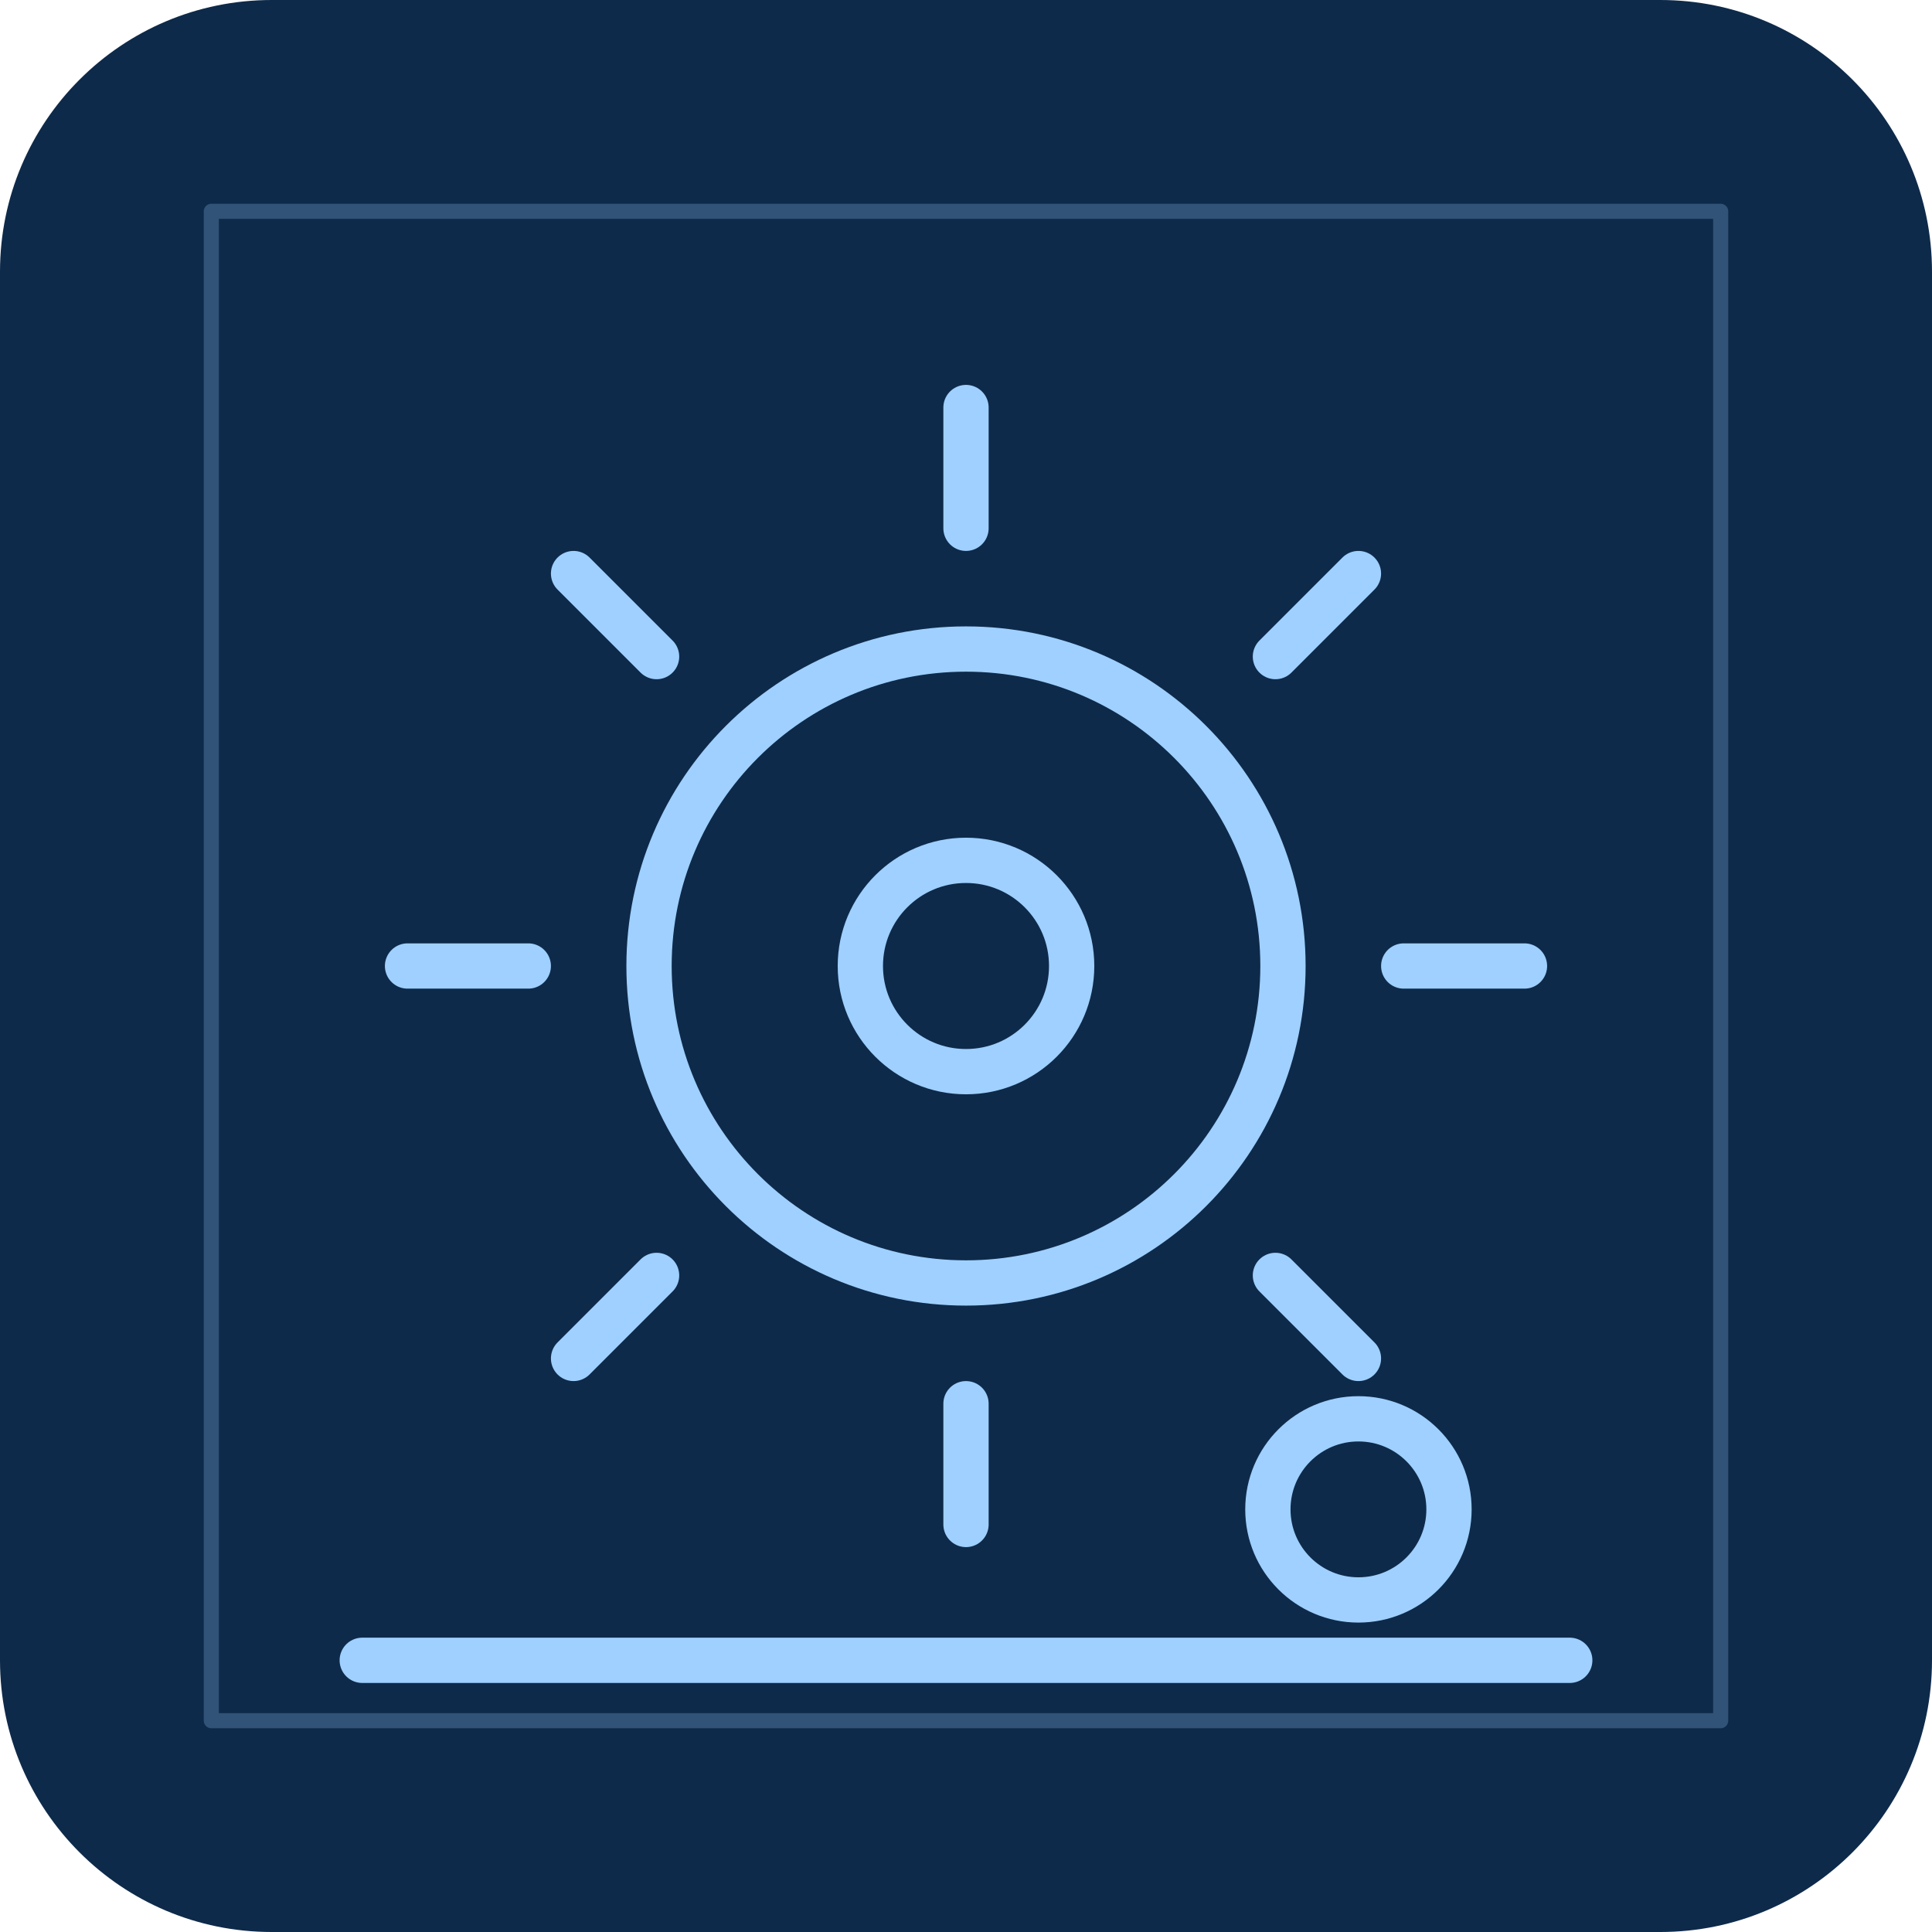
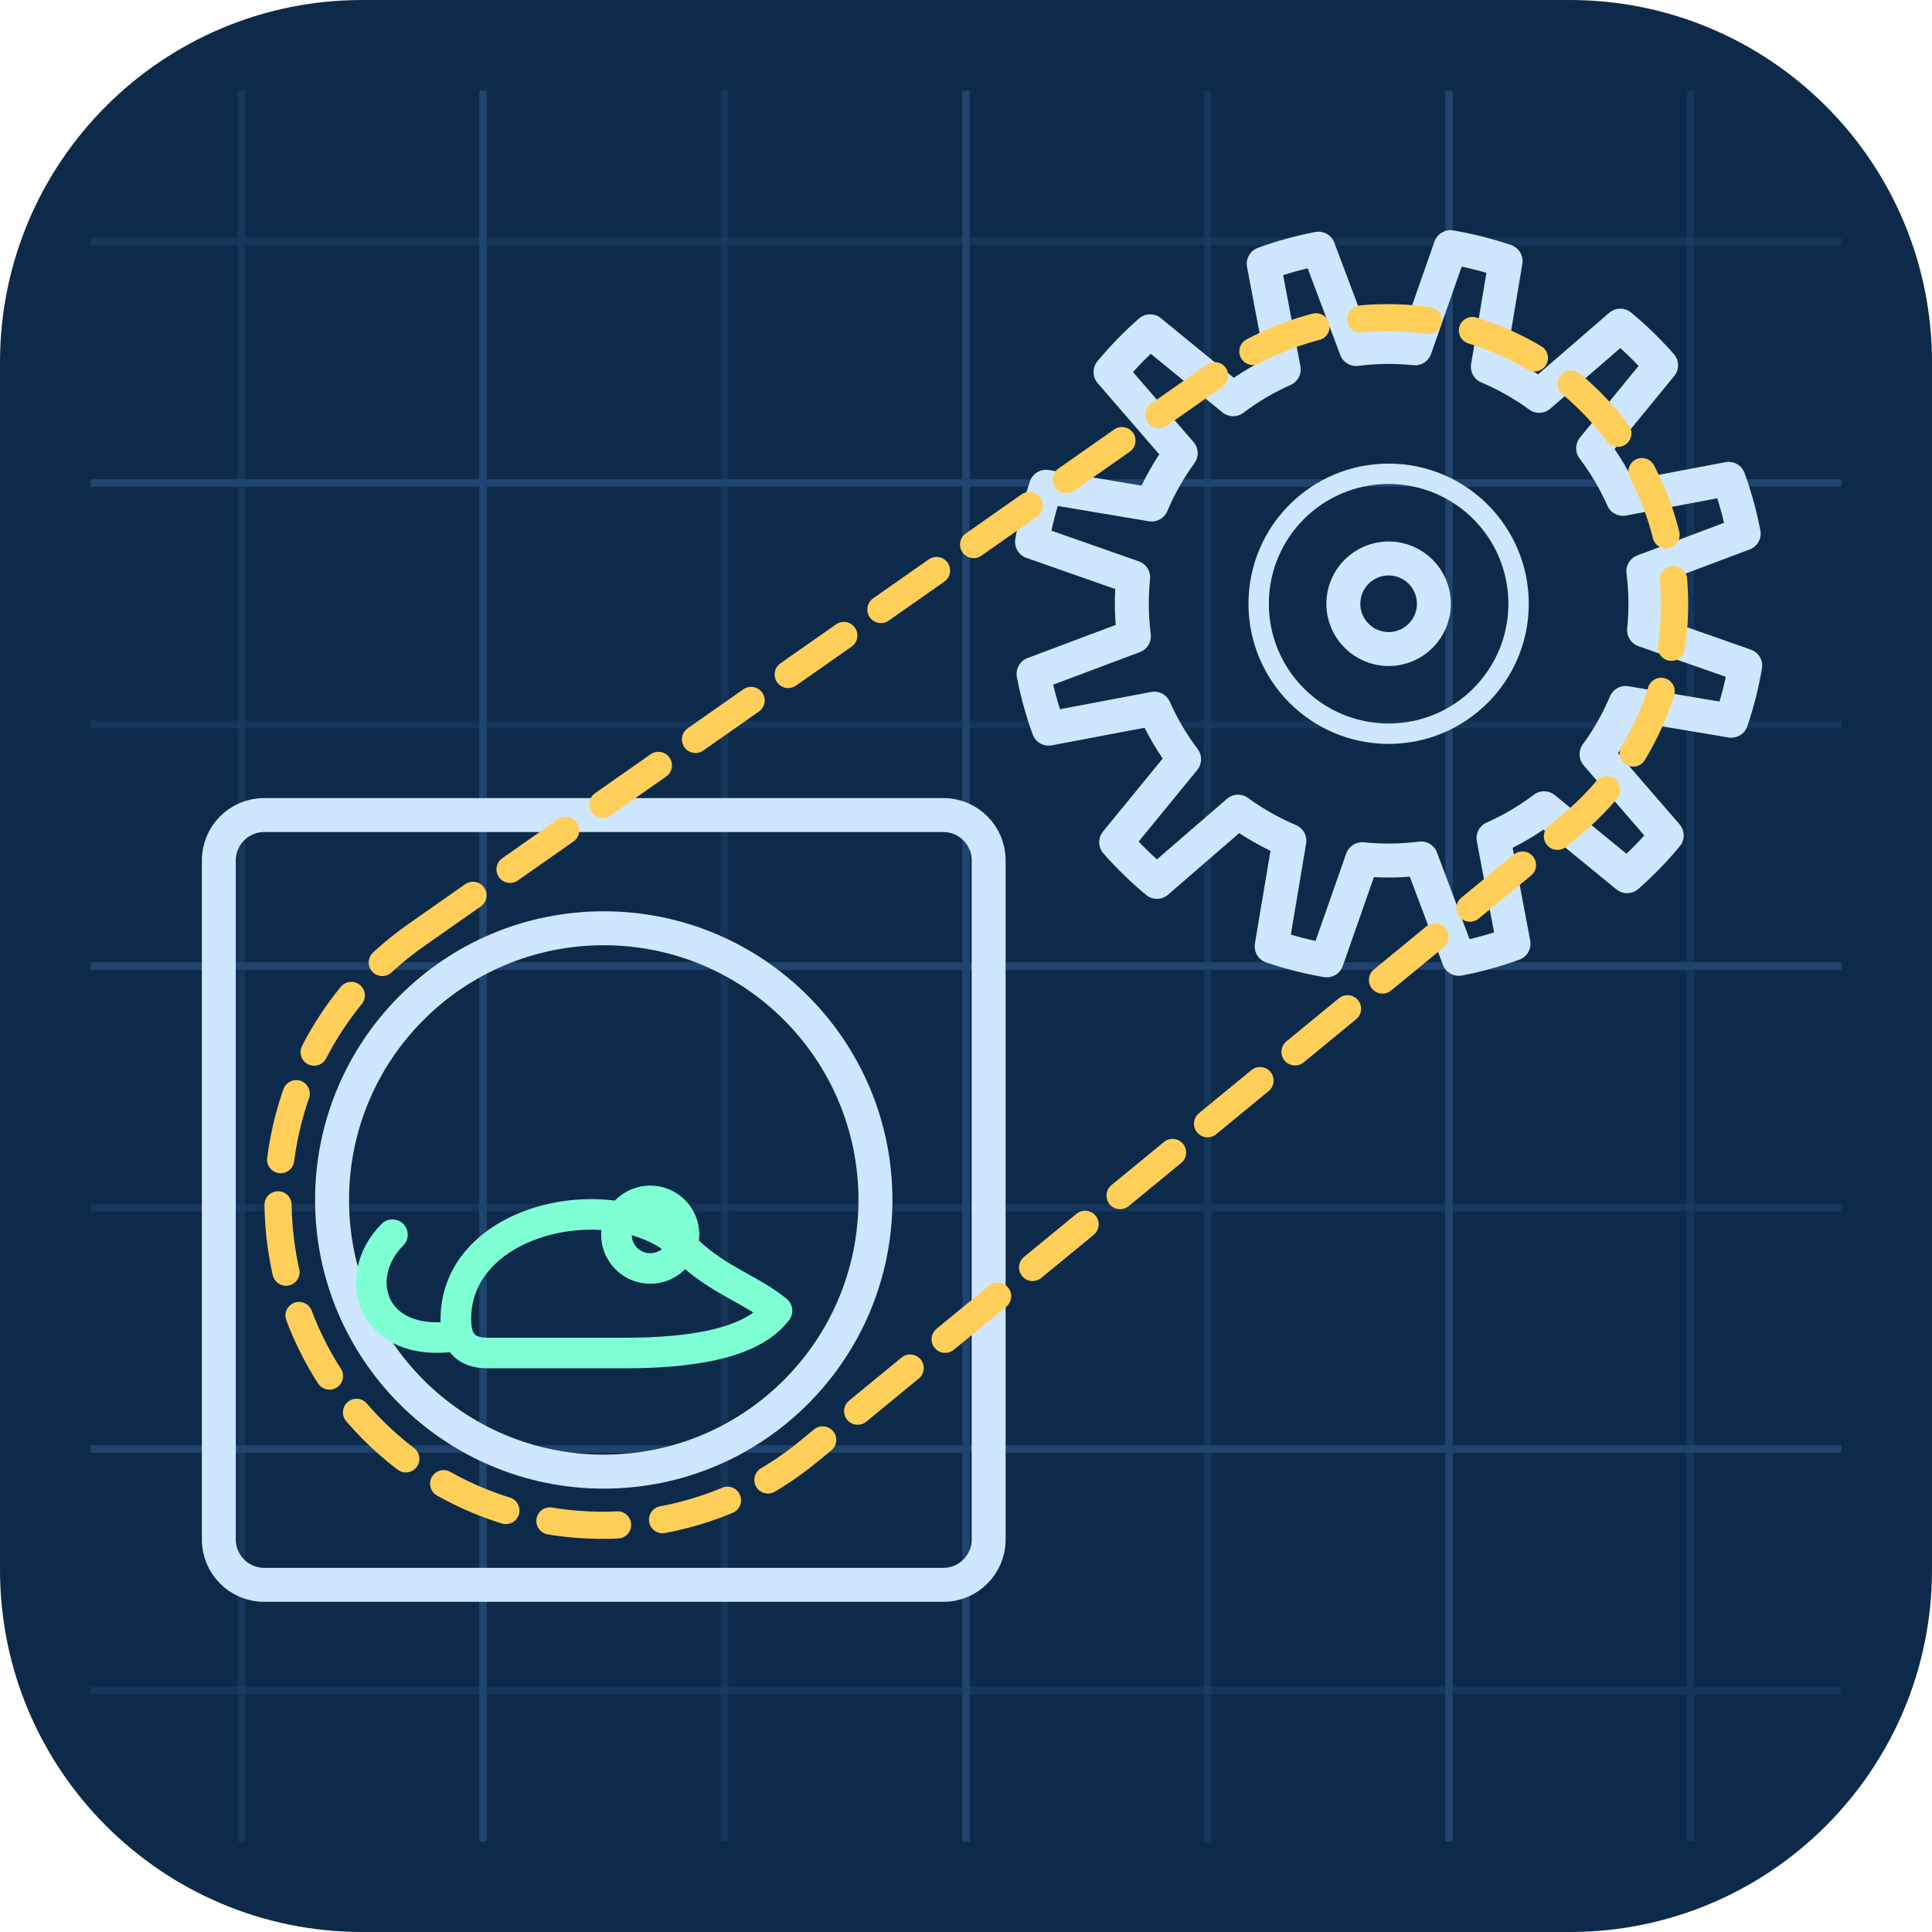
<svg xmlns="http://www.w3.org/2000/svg" viewBox="0 0 512 512">
-   <rect width="512" height="512" rx="72" fill="#0e2a4a" />
-   <g fill="none" stroke="#9fd0ff" stroke-width="12" stroke-linecap="round" stroke-linejoin="round">
-     <path d="M56 56H456M56 456H456M56 56V456M456 56V456" stroke-opacity="0.25" stroke-width="4" />
-     <circle cx="256" cy="256" r="84" />
-     <circle cx="256" cy="256" r="28" />
-     <path d="M256 140V108M256 404V372M140 256H108M404 256H372M174 174L152 152M360 360L338 338M338 174L360 152M152 360L174 338" />
-     <path d="M96 440H416" />
-     <circle cx="360" cy="400" r="24" />
+   <rect width="512" height="512" rx="96" fill="#0e2a4a" />
+   <g stroke="#2a5585" stroke-width="2" opacity=".6">
+     <path d="M64 24V488M24 64H488" opacity=".45" />
+     <path d="M128 24V488M24 128H488" />
+     <path d="M192 24V488M24 192H488" opacity=".45" />
+     <path d="M256 24V488M24 256H488" />
+     <path d="M320 24V488M24 320H488" opacity=".45" />
+     <path d="M384 24V488M24 384H488" />
+     <path d="M448 24V488M24 448H488" opacity=".45" />
+   </g>
+   <g>
+     <rect x="58" y="216" width="204" height="204" rx="12" fill="none" stroke="#cfe6ff" stroke-width="9" stroke-linecap="round" stroke-linejoin="round" />
+     <circle cx="160" cy="318" r="72" fill="none" stroke="#cfe6ff" stroke-width="9" stroke-linecap="round" stroke-linejoin="round" />
+     <g transform="translate(160 344) scale(0.56)" fill="none" stroke="#7fffd4" stroke-width="14.464" stroke-linecap="round" stroke-linejoin="round">
+       <path d="M-70 10 C-70 -40 10 -55 40 -22 C55 -8 70 -4 82 6 C70 22 40 26 10 26 L-55 26 C-66 26 -70 20 -70 10 Z" />
+       <circle cx="22" cy="-30" r="16" />
+       <circle cx="62" cy="-2" r="2.314" fill="#7fffd4" stroke="none" />
+       <path d="M-70 18 C-110 24 -120 -10 -100 -30" />
+     </g>
+     <path d="M435.7 167.0 L462.5 176.4 A95.94 95.94 0 0 1 458.8 191.0 L430.8 186.3 A68.06 68.06 0 0 1 423.1 199.9 L441.7 221.4 A95.94 95.94 0 0 1 431.2 232.2 L409.2 214.2 A68.06 68.06 0 0 1 395.8 222.1 L401.1 250.1 A95.94 95.94 0 0 1 386.6 254.1 L376.6 227.5 A68.06 68.06 0 0 1 361.0 227.7 L351.6 254.5 A95.94 95.94 0 0 1 337.0 250.8 L341.7 222.8 A68.06 68.06 0 0 1 328.1 215.1 L306.6 233.7 A95.94 95.94 0 0 1 295.8 223.2 L313.8 201.2 A68.06 68.06 0 0 1 305.9 187.8 L277.9 193.1 A95.94 95.94 0 0 1 273.9 178.6 L300.5 168.6 A68.06 68.06 0 0 1 300.3 153.0 L273.5 143.6 A95.94 95.94 0 0 1 277.2 129.0 L305.2 133.7 A68.06 68.06 0 0 1 312.9 120.1 L294.3 98.6 A95.94 95.94 0 0 1 304.8 87.8 L326.8 105.8 A68.06 68.06 0 0 1 340.2 97.9 L334.9 69.9 A95.94 95.94 0 0 1 349.4 65.9 L359.4 92.5 A68.06 68.06 0 0 1 375.0 92.3 L384.4 65.5 A95.94 95.94 0 0 1 399.0 69.2 L394.3 97.2 A68.06 68.06 0 0 1 407.9 104.9 L429.4 86.3 A95.94 95.94 0 0 1 440.2 96.8 L422.2 118.8 A68.06 68.06 0 0 1 430.1 132.2 L458.1 126.9 A95.94 95.94 0 0 1 462.1 141.4 L435.5 151.4 A68.06 68.06 0 0 1 435.7 167.0Z" fill="none" stroke="#cfe6ff" stroke-width="9" stroke-linecap="round" stroke-linejoin="round" />
+     <circle cx="368" cy="160" r="34.44" fill="none" stroke="#cfe6ff" stroke-width="5.4" stroke-linecap="round" stroke-linejoin="round" />
+     <circle cx="368" cy="160" r="12" fill="none" stroke="#cfe6ff" stroke-width="9" stroke-linecap="round" stroke-linejoin="round" />
+     <path d="M110.6 247.6 L324.4 97.8 A76 76 0 0 1 416.3 218.7 L214.6 384.4 A86 86 0 1 1 110.6 247.6 Z" fill="none" stroke="#ffcf5a" stroke-width="7.2" stroke-linecap="round" stroke-linejoin="round" stroke-dasharray="18 12" />
  </g>
</svg>
